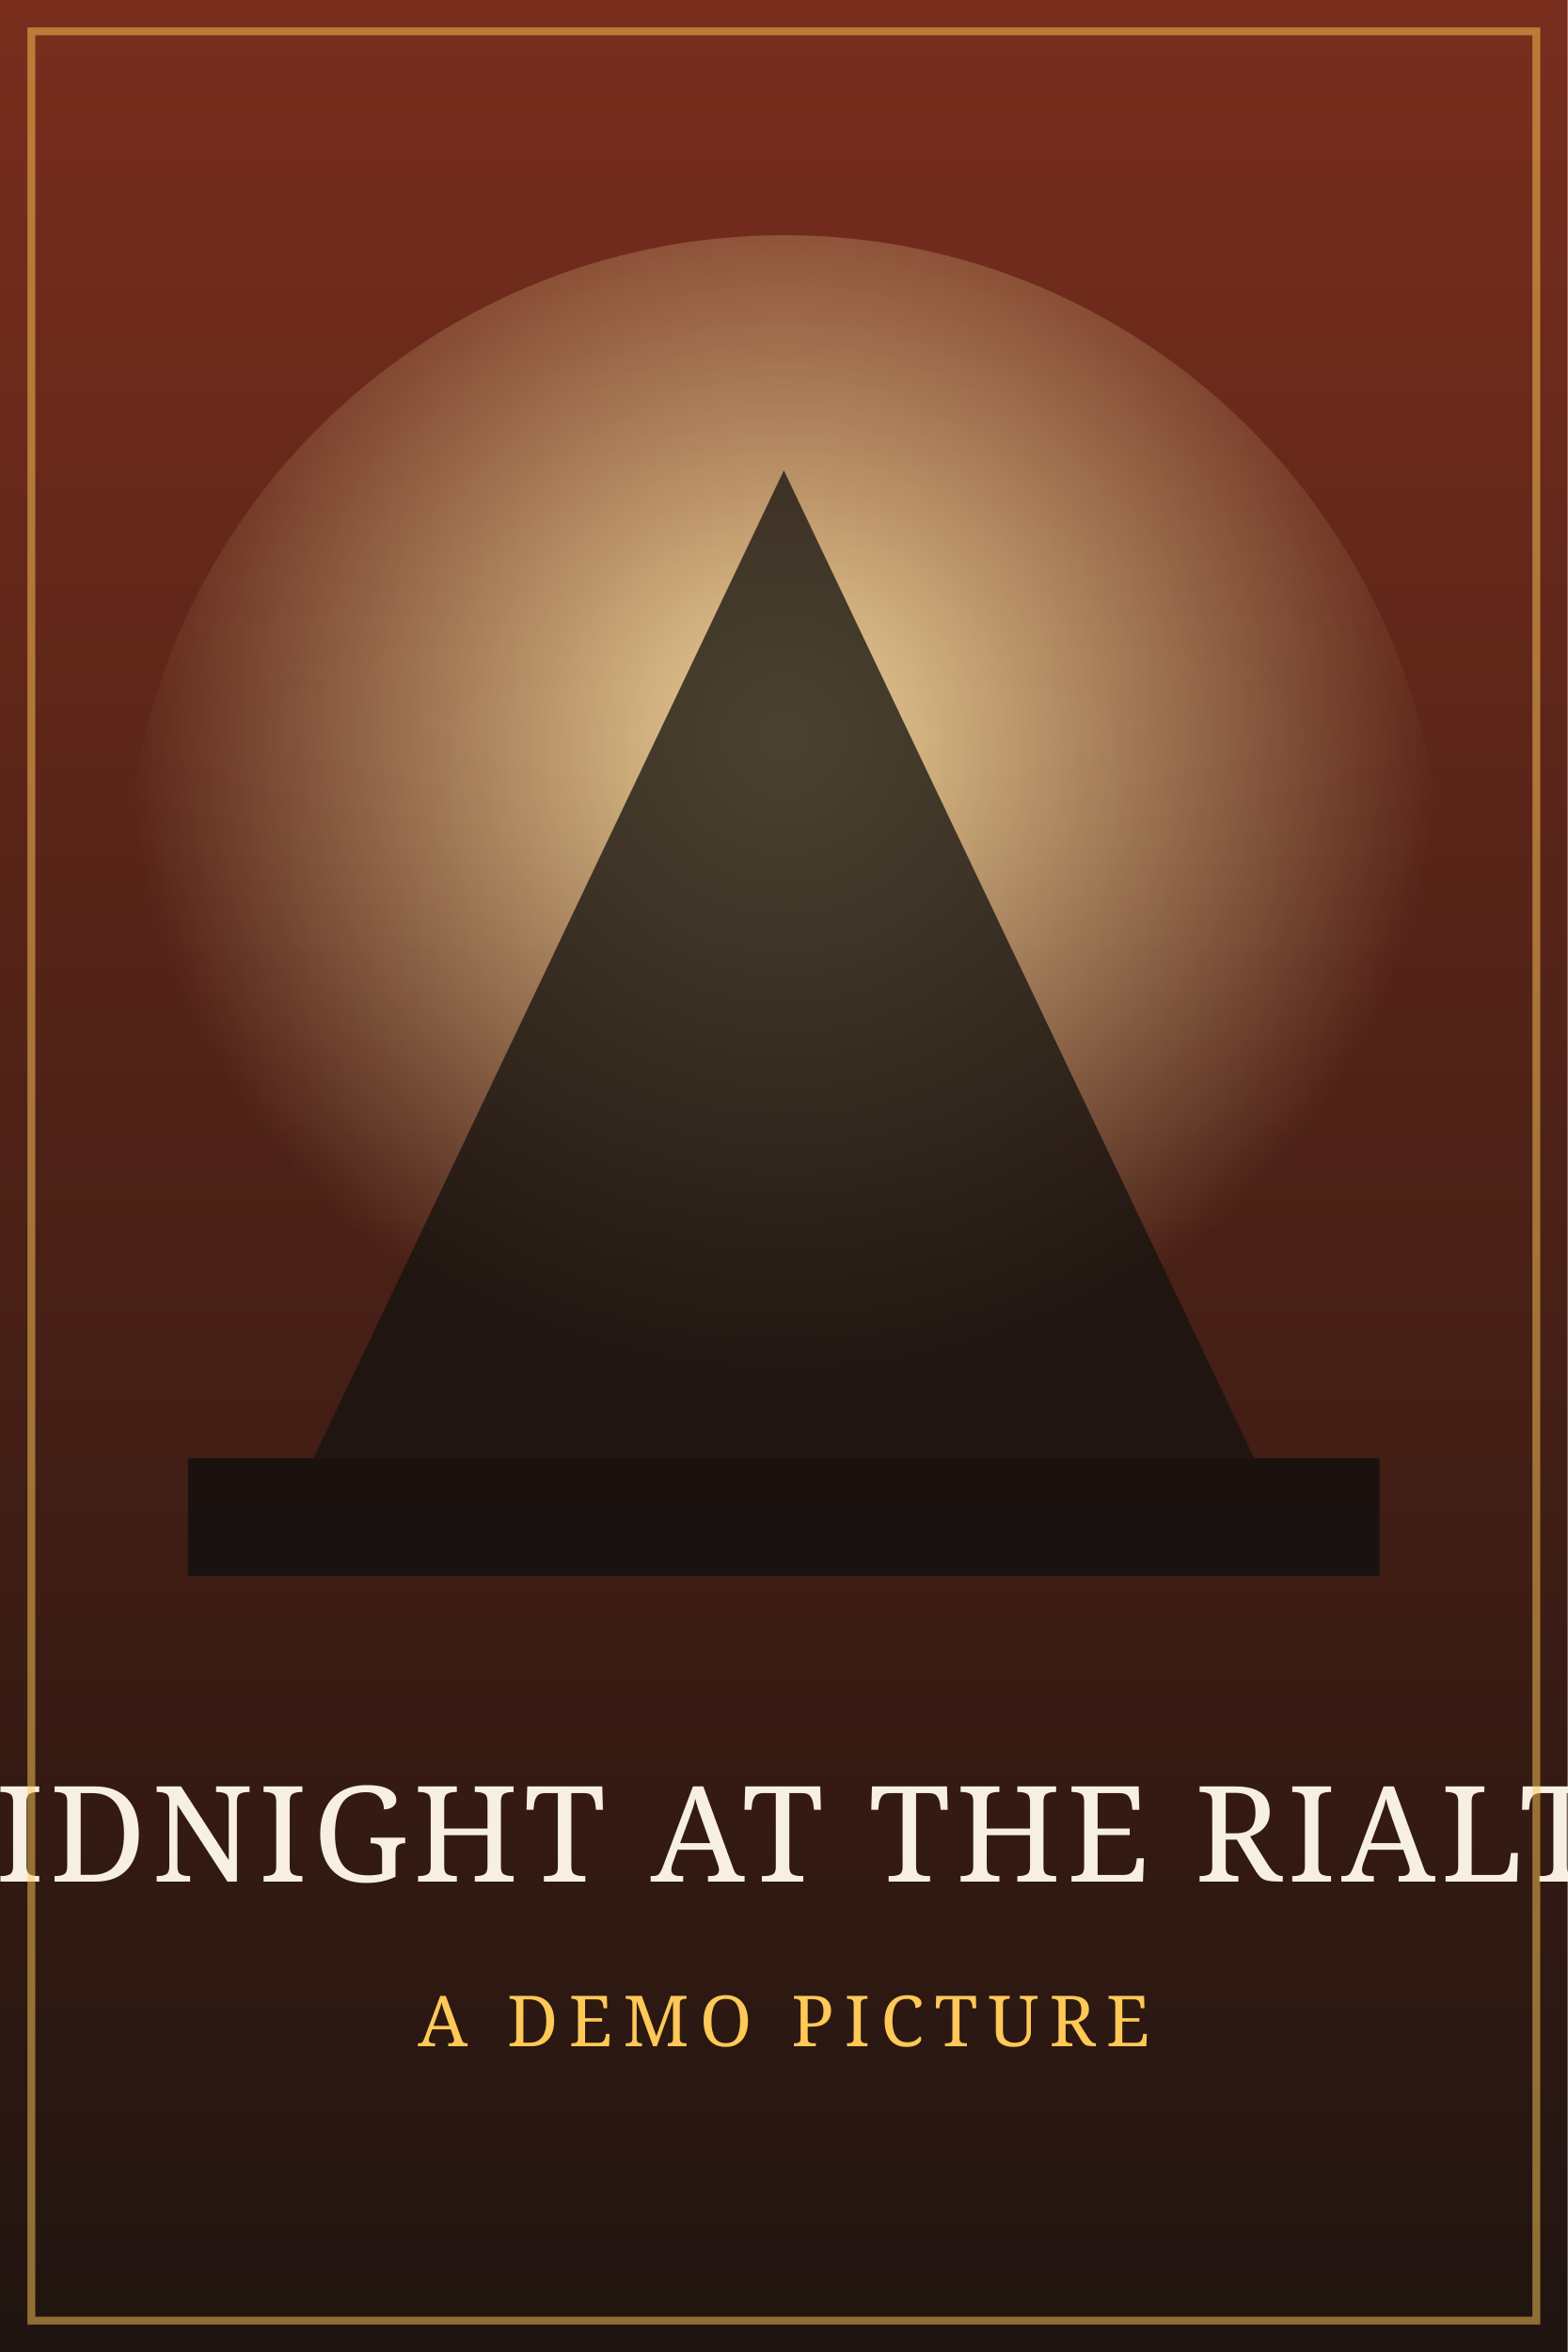
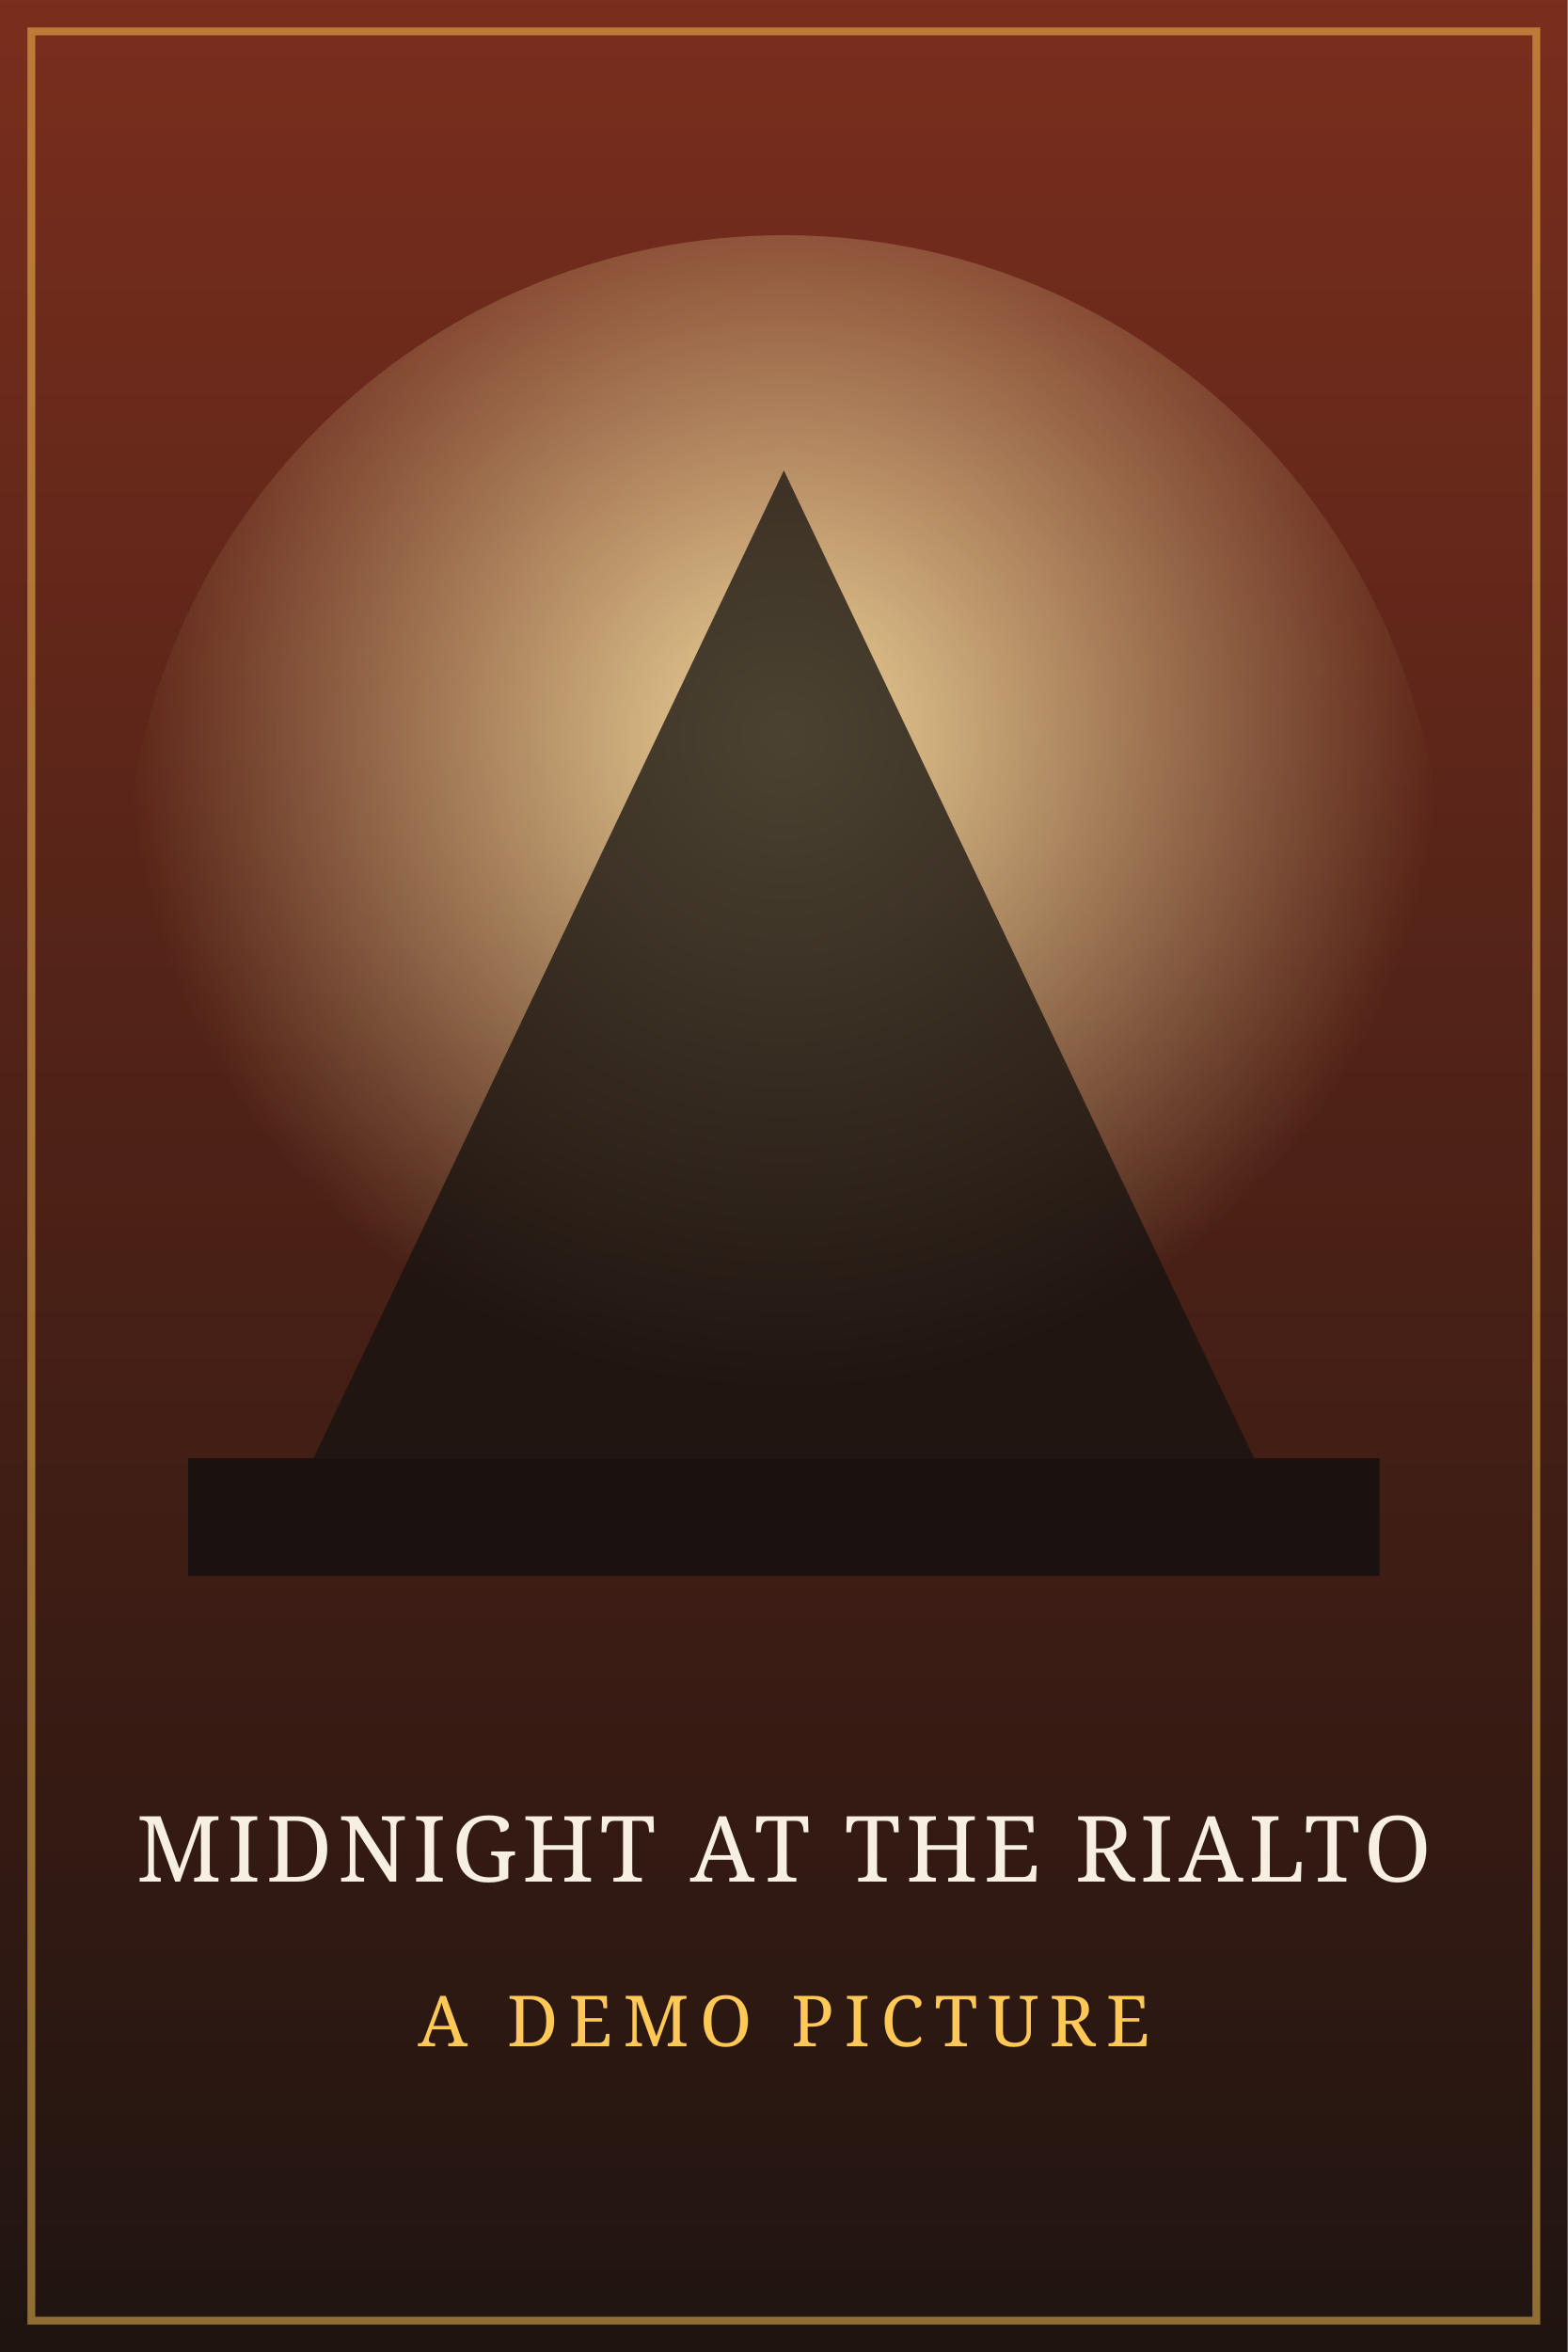
<svg xmlns="http://www.w3.org/2000/svg" viewBox="0 0 600 900" width="600" height="900">
  <defs>
    <linearGradient id="g" x1="0" y1="0" x2="0" y2="1">
      <stop offset="0" stop-color="#7A2E1D" />
      <stop offset="1" stop-color="#1F1410" />
    </linearGradient>
    <radialGradient id="s" cx="0.5" cy="0.38" r="0.5">
      <stop offset="0" stop-color="#FFE9A8" stop-opacity="0.9" />
      <stop offset="1" stop-color="#FFE9A8" stop-opacity="0" />
    </radialGradient>
  </defs>
  <rect width="600" height="900" fill="url(#g)" />
  <circle cx="300" cy="342" r="252" fill="url(#s)" />
  <path d="M120 558 L300 180 L480 558 Z" fill="#14110F" opacity="0.75" />
  <rect x="72" y="558" width="456" height="45" fill="#14110F" opacity="0.85" />
-   <text x="300" y="720" text-anchor="middle" font-family="Georgia, serif" font-size="51" fill="#F6EFE2" letter-spacing="2">MIDNIGHT AT THE RIALTO</text>
+   <text x="300" y="720" text-anchor="middle" font-family="Georgia, serif" font-size="35" fill="#F6EFE2" letter-spacing="2">MIDNIGHT AT THE RIALTO</text>
  <text x="300" y="783" text-anchor="middle" font-family="Georgia, serif" font-size="27" fill="#FFC857" letter-spacing="4">A DEMO PICTURE</text>
  <rect x="12" y="12" width="576" height="876" fill="none" stroke="#FFC857" stroke-opacity="0.5" stroke-width="3" />
</svg>
